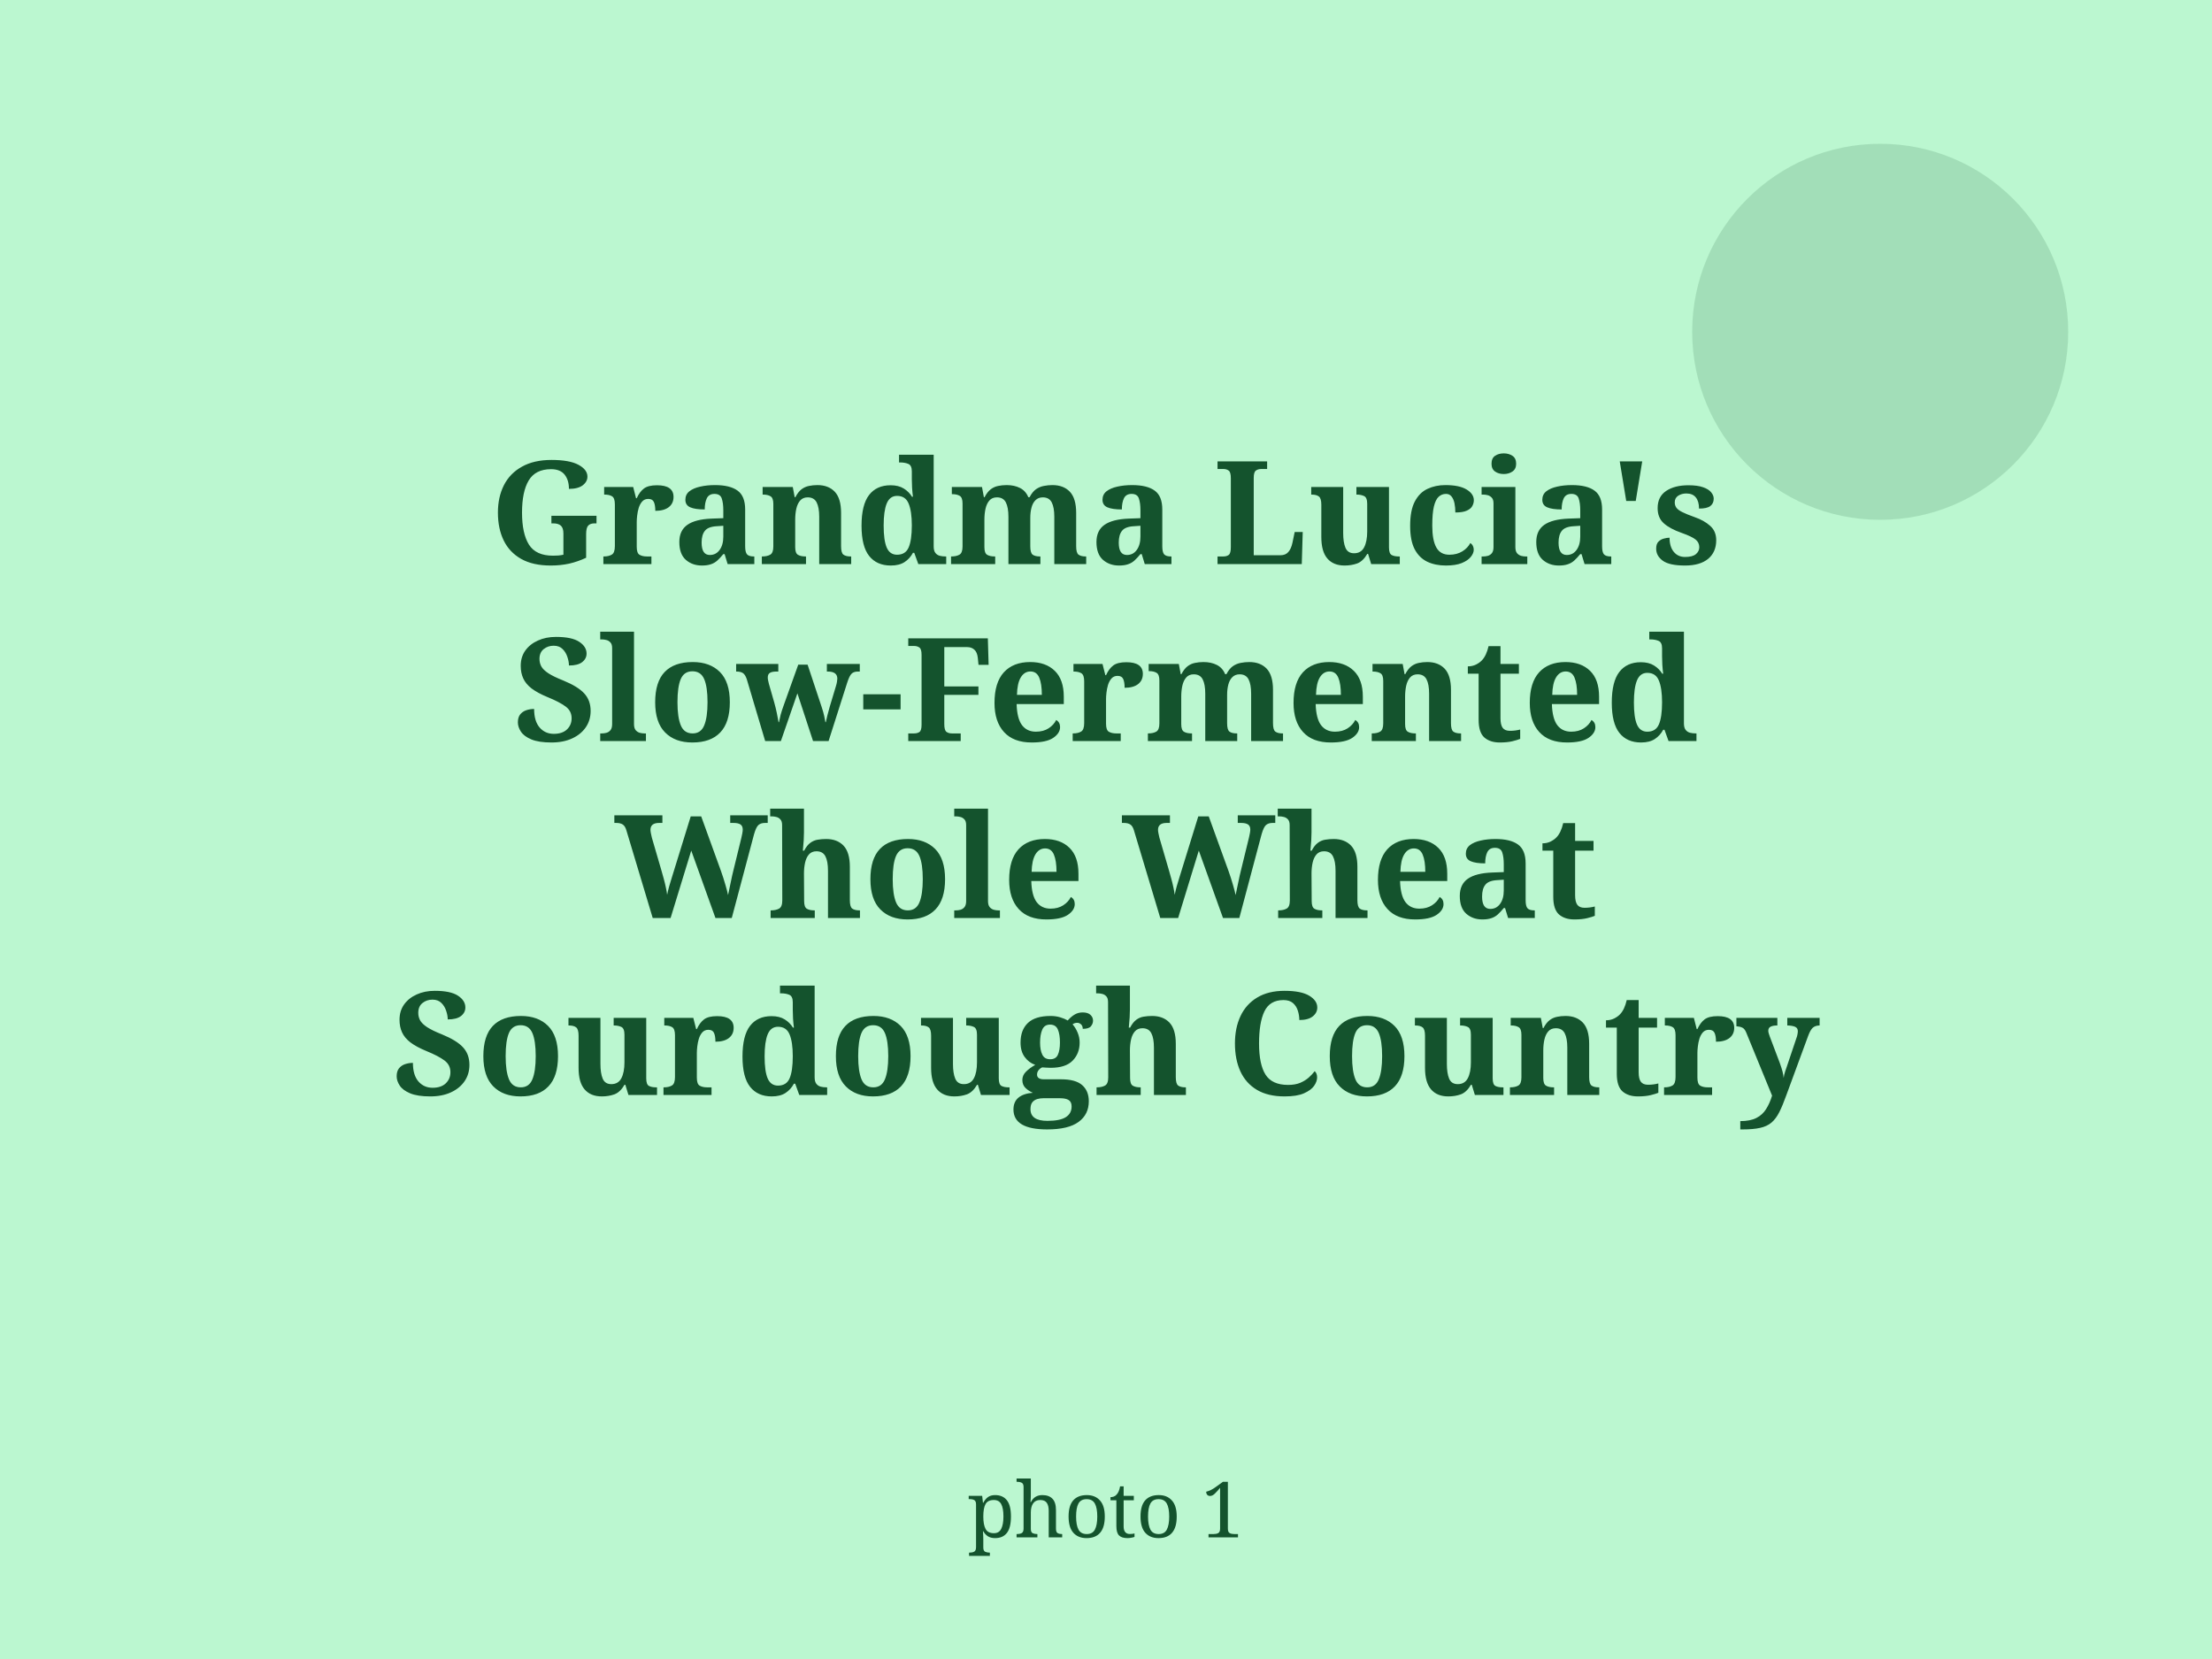
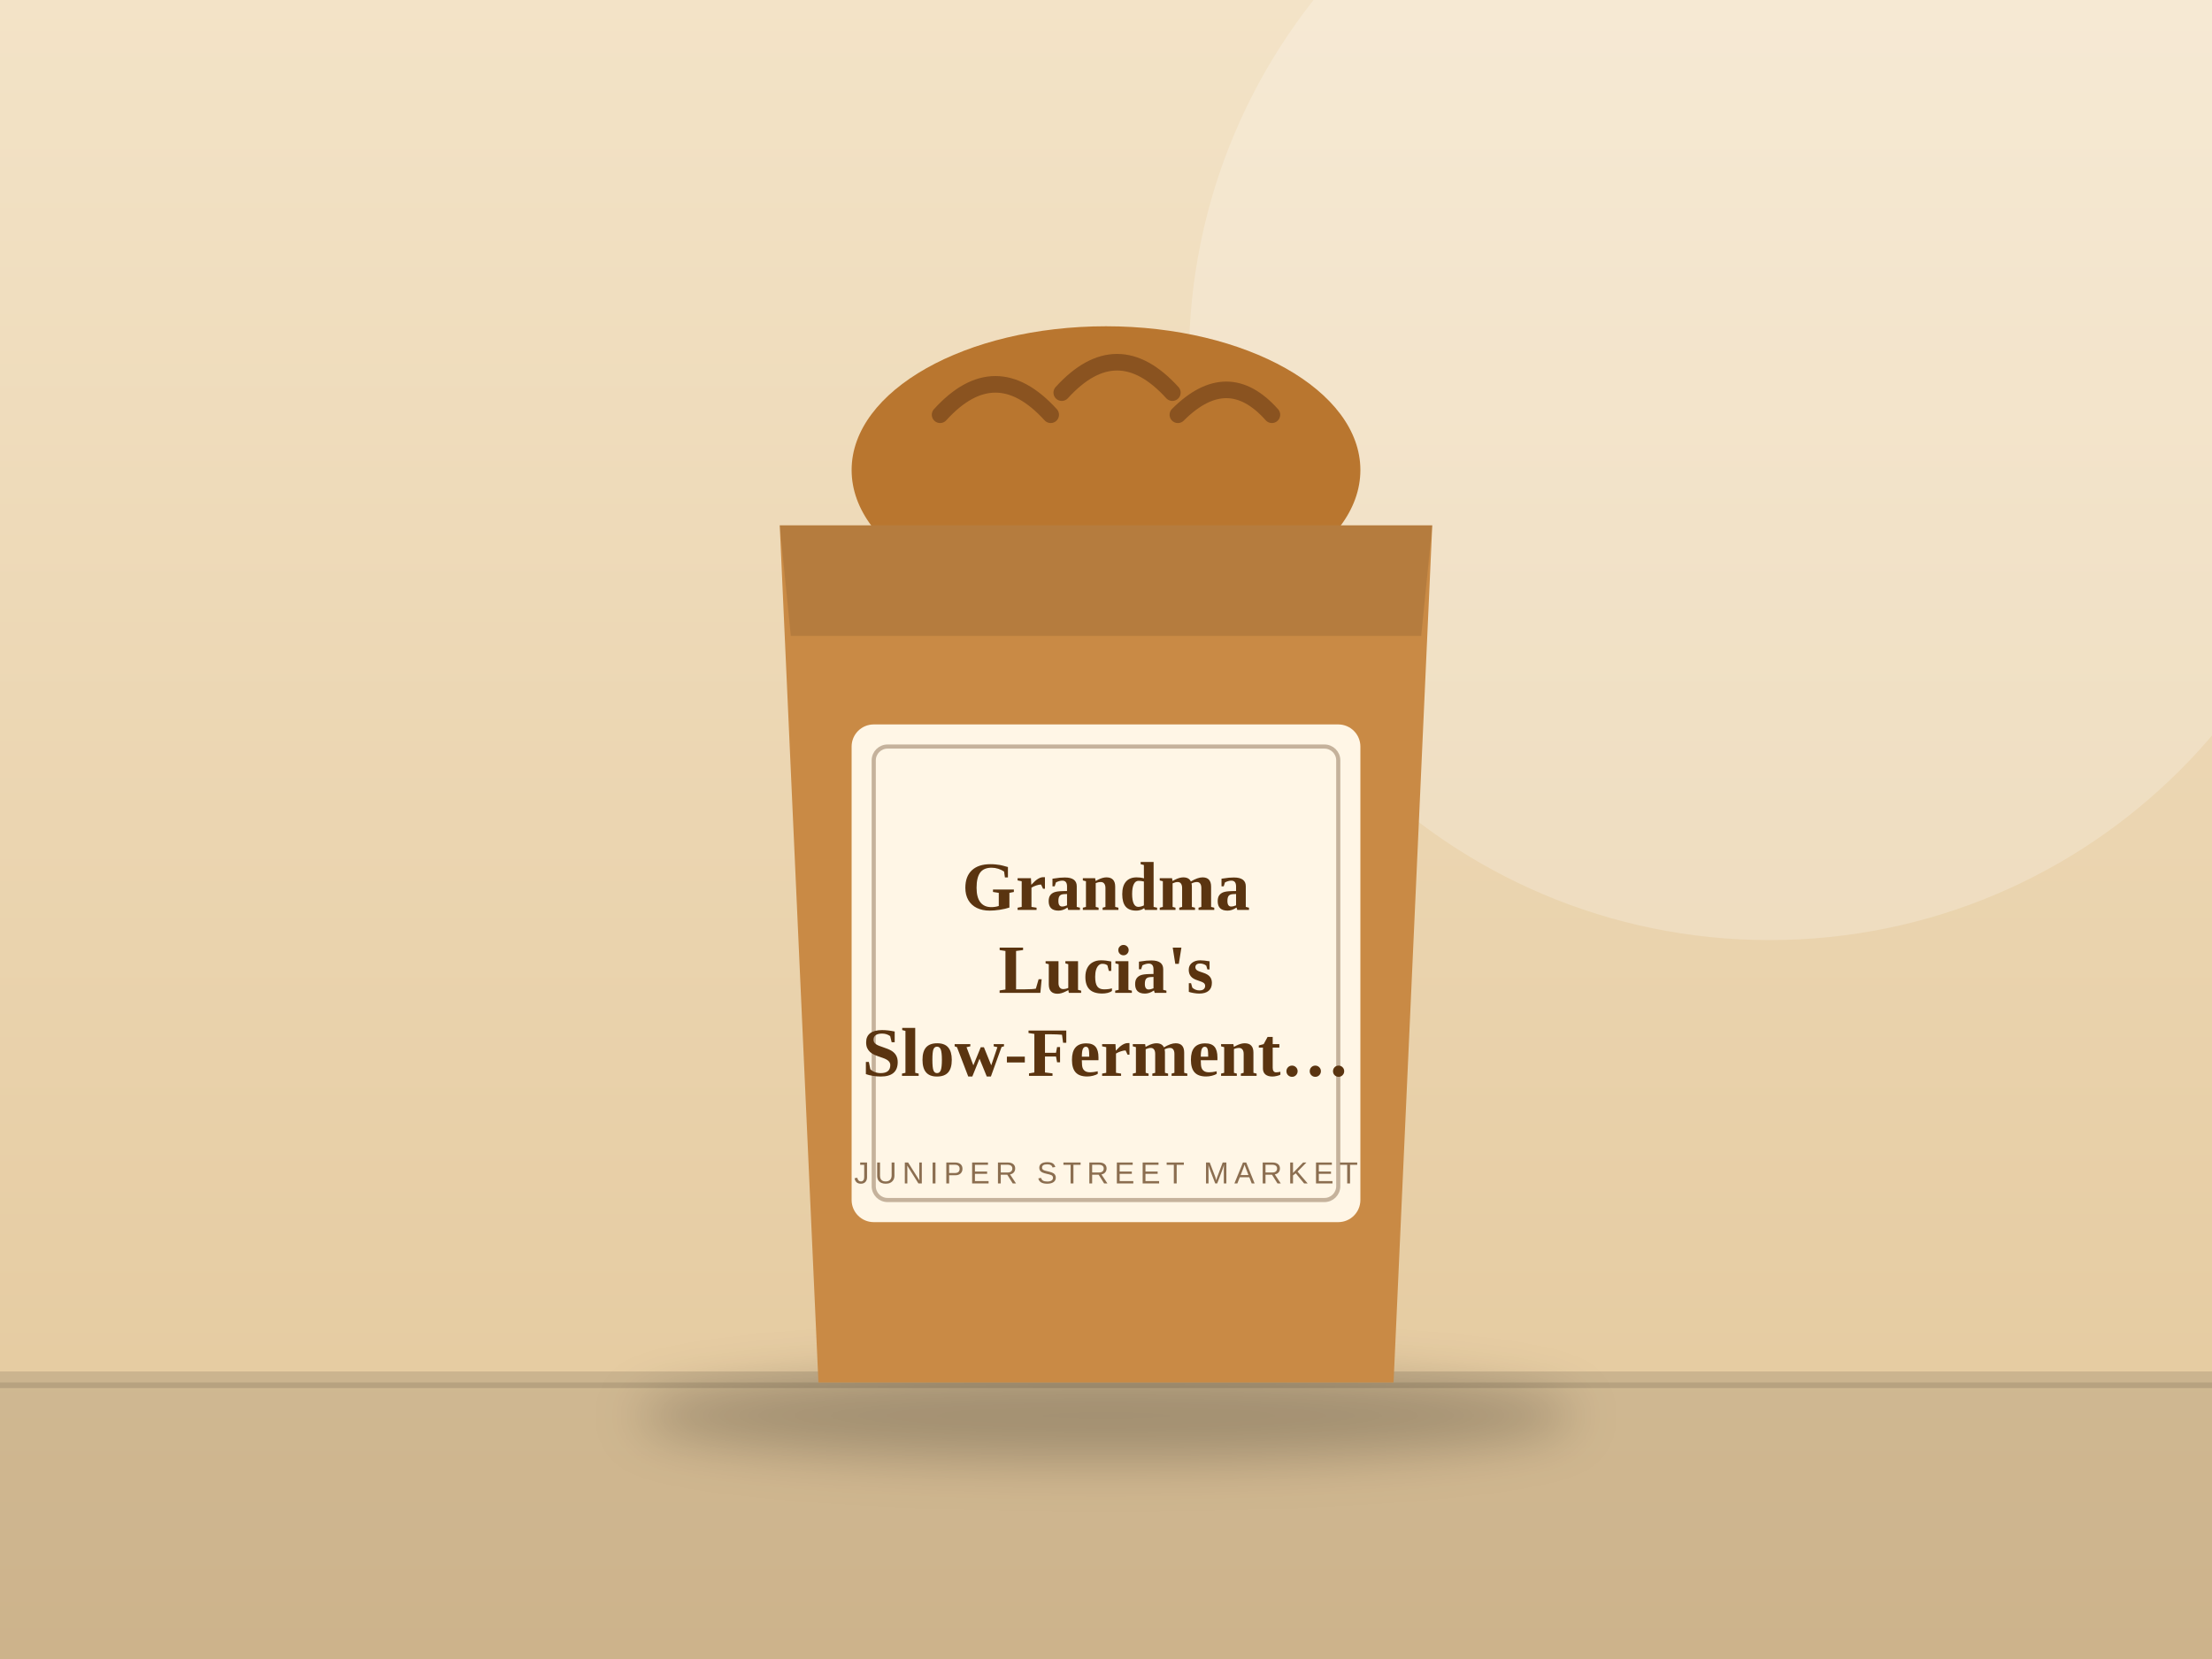
- <svg xmlns="http://www.w3.org/2000/svg" viewBox="0 0 400 300" role="img">
-   <rect width="400" height="300" fill="#bbf7d0" />
-   <circle cx="340" cy="60" r="34" fill="#14532d" opacity="0.15" />
-   <text x="200" y="102" text-anchor="middle" font-family="Georgia, serif" font-size="26" font-weight="bold" fill="#14532d">Grandma Lucia's</text>
-   <text x="200" y="134" text-anchor="middle" font-family="Georgia, serif" font-size="26" font-weight="bold" fill="#14532d">Slow-Fermented</text>
-   <text x="200" y="166" text-anchor="middle" font-family="Georgia, serif" font-size="26" font-weight="bold" fill="#14532d">Whole Wheat</text>
-   <text x="200" y="198" text-anchor="middle" font-family="Georgia, serif" font-size="26" font-weight="bold" fill="#14532d">Sourdough Country</text>
-   <text x="200" y="278" text-anchor="middle" font-family="Georgia, serif" font-size="14" fill="#14532d">photo 1</text>
+ <svg xmlns="http://www.w3.org/2000/svg" viewBox="0 0 800 600" role="img">
+   <defs>
+     <linearGradient id="b" x1="0" y1="0" x2="0" y2="1">
+       <stop offset="0" stop-color="#f3e3c7" />
+       <stop offset="1" stop-color="#e3c79a" />
+     </linearGradient>
+     <filter id="s" x="-30%" y="-200%" width="160%" height="500%">
+       <feGaussianBlur stdDeviation="9" />
+     </filter>
+   </defs>
+   <rect width="800" height="600" fill="url(#b)" />
+   <circle cx="640" cy="130" r="210" fill="#fff" opacity="0.22" />
+   <rect y="500" width="800" height="100" fill="#000" opacity="0.10" />
+   <rect y="496" width="800" height="6" fill="#000" opacity="0.12" />
+   <ellipse cx="400" cy="512" rx="170" ry="16" fill="#000" opacity="0.22" filter="url(#s)" />
+   <g transform="translate(400 320) scale(1.0) translate(-400 -320)">
+     <ellipse cx="400" cy="170" rx="92" ry="52" fill="#b9762f" />
+     <path d="M340 150 q20 -22 40 0 M384 142 q20 -22 40 0 M426 150 q18 -18 34 0" stroke="#8a5320" stroke-width="6" fill="none" stroke-linecap="round" />
+     <path d="M282 190 h236 l-14 310 h-208z" fill="#c98a45" />
+     <path d="M282 190 h236 l-4 40 h-228z" fill="#000" opacity="0.1" />
+     <rect x="308" y="262" width="184" height="180" rx="8" fill="#fff6e6" />
+     <rect x="316" y="270" width="168" height="164" rx="5" fill="none" stroke="#5a3410" stroke-width="1.5" opacity="0.35" />
+     <text x="400" y="322" text-anchor="middle" dominant-baseline="middle" font-family="Georgia, 'Times New Roman', serif" font-size="25" font-weight="bold" fill="#5a3410">Grandma</text>
+     <text x="400" y="352" text-anchor="middle" dominant-baseline="middle" font-family="Georgia, 'Times New Roman', serif" font-size="25" font-weight="bold" fill="#5a3410">Lucia's</text>
+     <text x="400" y="382" text-anchor="middle" dominant-baseline="middle" font-family="Georgia, 'Times New Roman', serif" font-size="25" font-weight="bold" fill="#5a3410">Slow-Ferment…</text>
+     <text x="400" y="428" text-anchor="middle" font-family="Arial, sans-serif" font-size="11" letter-spacing="2" fill="#5a3410" opacity="0.7">JUNIPER STREET MARKET</text>
+   </g>
</svg>
